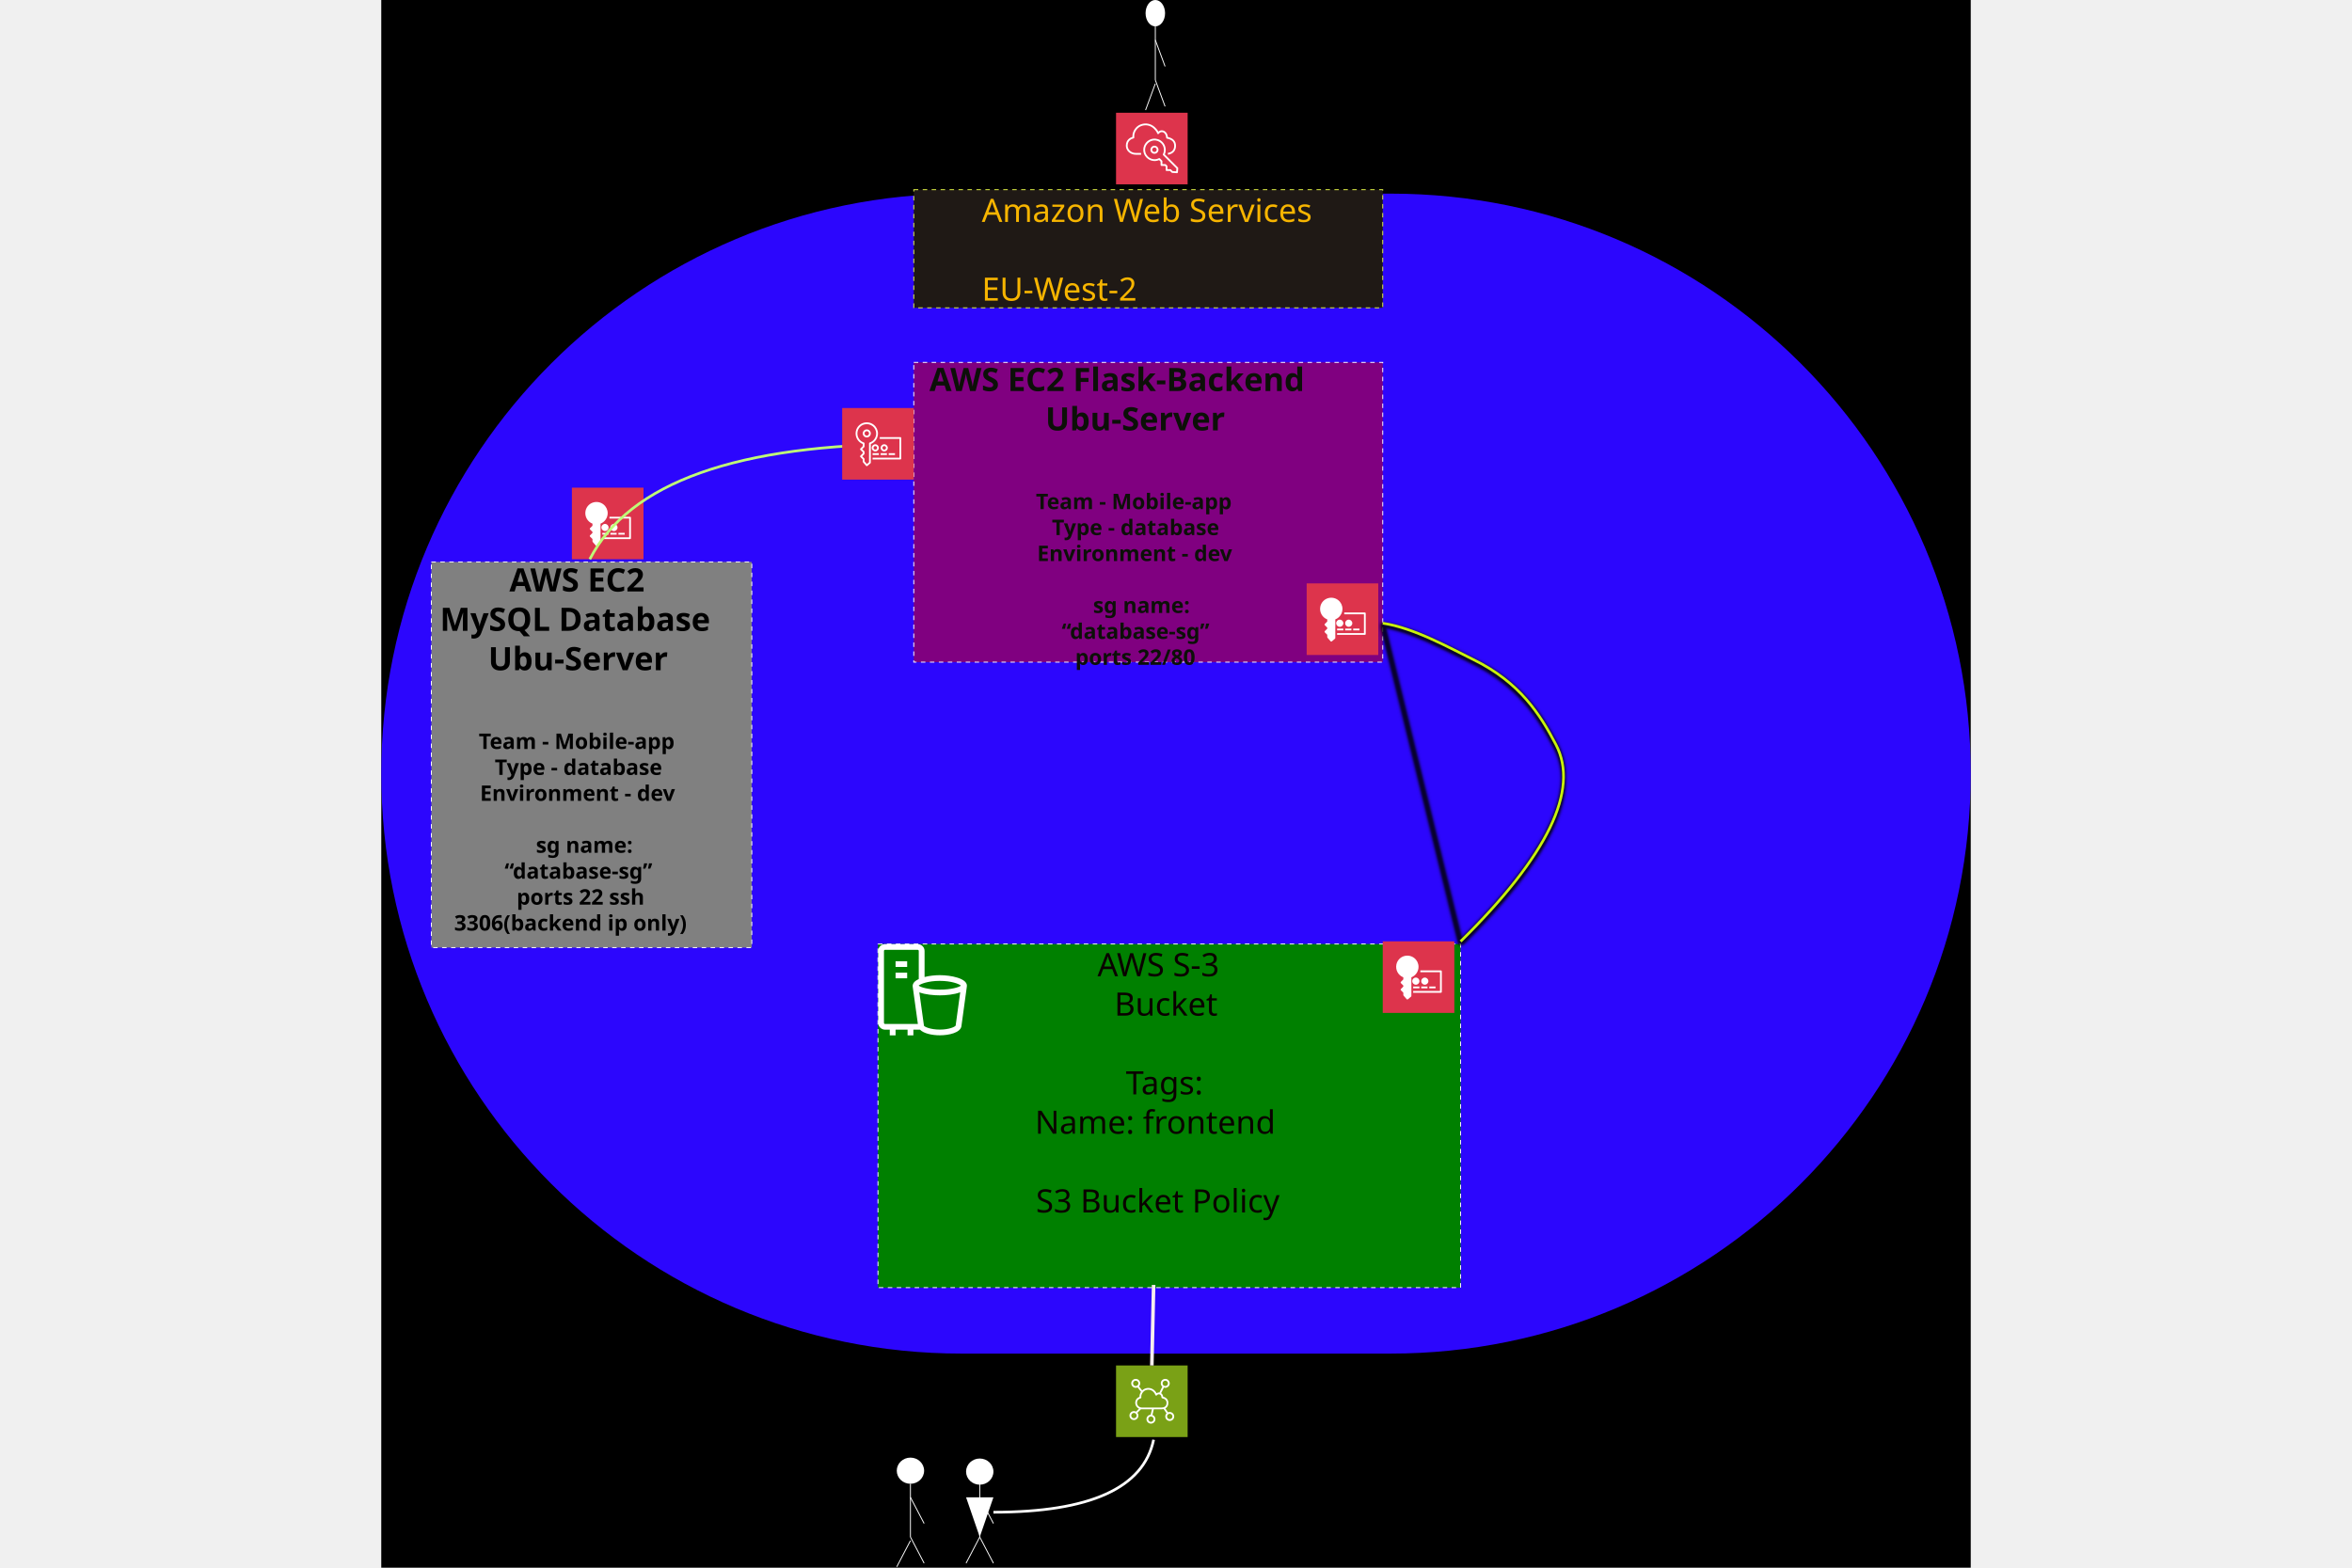
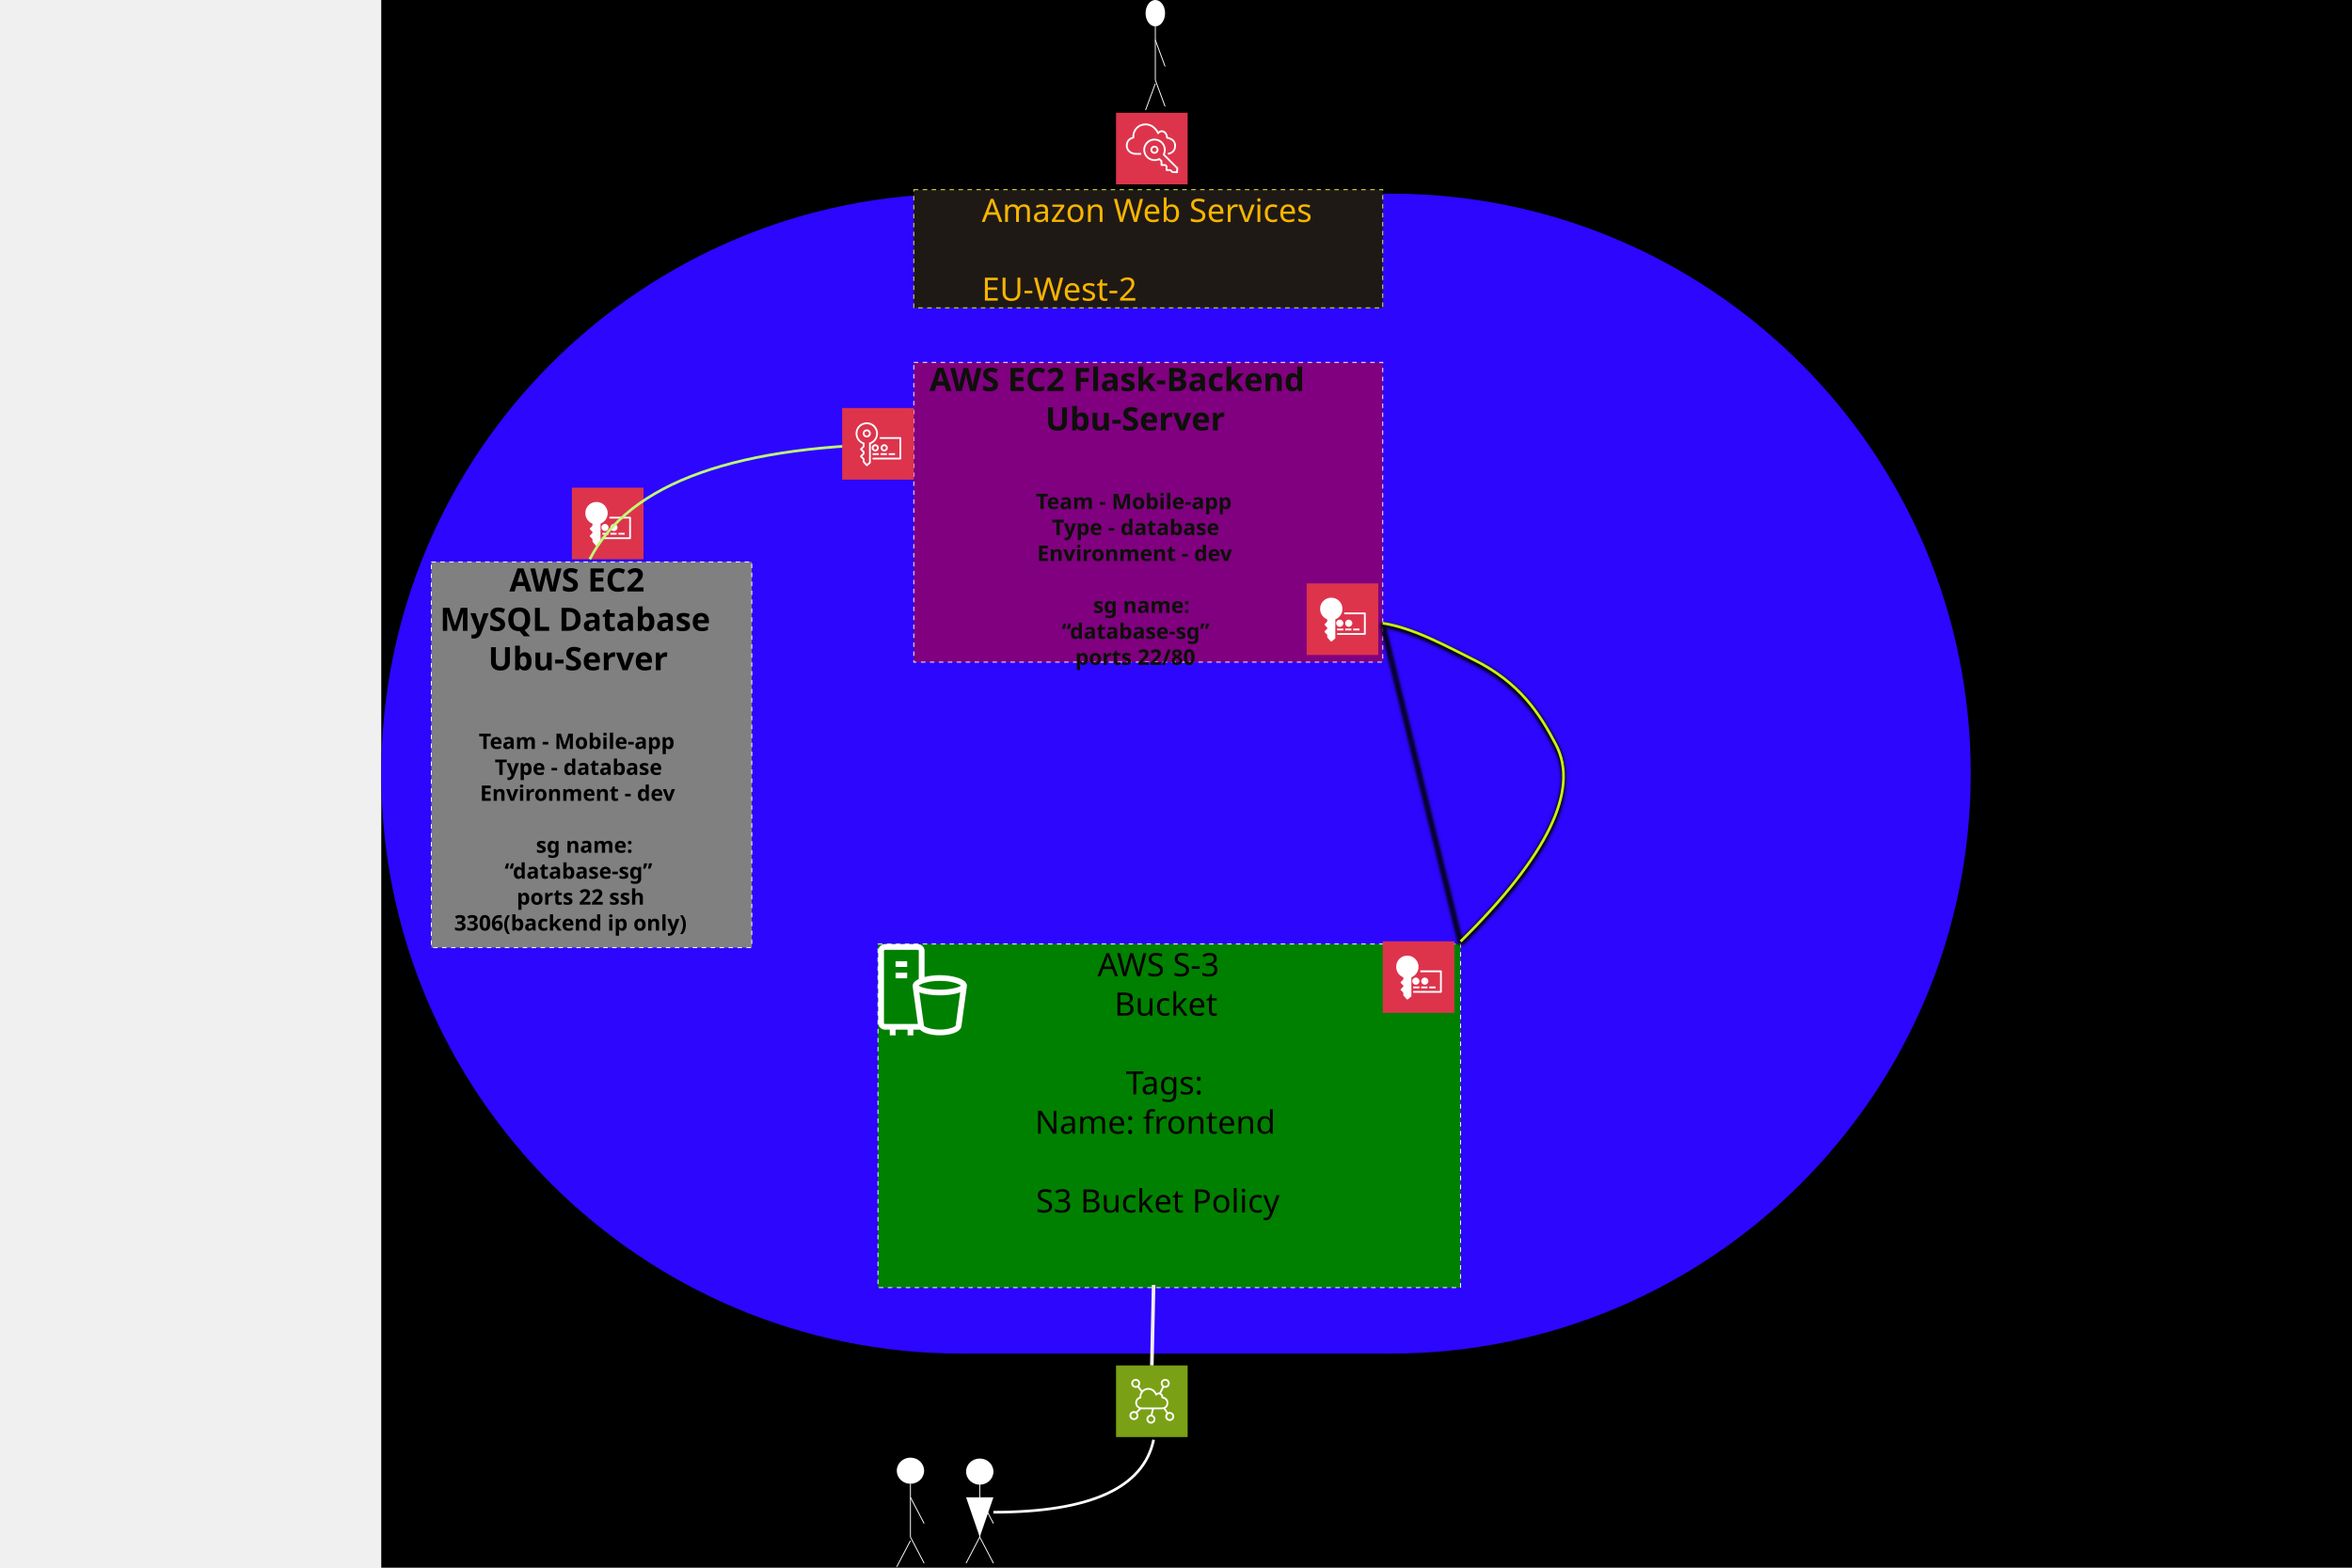
<svg xmlns="http://www.w3.org/2000/svg" xmlns:xlink="http://www.w3.org/1999/xlink" width="1200px" height="800px" viewBox="0 0 1776 1752" version="1.1">
-   <rect width="100%" height="100%" fill="black" />
+   <rect width="150%" height="100%" fill="black" />
  <defs>
    <path d="M1119,696.496 C1153.865,701.593 1194.661,724.599 1220.001,737 C1272.034,762.464 1294.532,797.821 1312.507,832.149 C1339.007,882.757 1303.504,956.075 1206,1052.102" id="path-1" />
    <filter x="-3.6%" y="-1.8%" width="107.8%" height="104.7%" filterUnits="objectBoundingBox" id="filter-2">
      <feMorphology radius="1.5" operator="dilate" in="SourceAlpha" result="shadowSpreadOuter1" />
      <feOffset dx="0" dy="2" in="shadowSpreadOuter1" result="shadowOffsetOuter1" />
      <feMorphology radius="1.5" operator="erode" in="SourceAlpha" result="shadowInner" />
      <feOffset dx="0" dy="2" in="shadowInner" result="shadowInner" />
      <feComposite in="shadowOffsetOuter1" in2="shadowInner" operator="out" result="shadowOffsetOuter1" />
      <feGaussianBlur stdDeviation="2" in="shadowOffsetOuter1" result="shadowBlurOuter1" />
      <feColorMatrix values="0 0 0 0 0   0 0 0 0 0   0 0 0 0 0  0 0 0 0.5 0" type="matrix" in="shadowBlurOuter1" result="shadowMatrixOuter1" />
      <feMorphology radius="1.5" operator="dilate" in="SourceAlpha" result="shadowSpreadOuter2" />
      <feOffset dx="0" dy="2" in="shadowSpreadOuter2" result="shadowOffsetOuter2" />
      <feMorphology radius="1.5" operator="erode" in="SourceAlpha" result="shadowInner" />
      <feOffset dx="0" dy="2" in="shadowInner" result="shadowInner" />
      <feComposite in="shadowOffsetOuter2" in2="shadowInner" operator="out" result="shadowOffsetOuter2" />
      <feGaussianBlur stdDeviation="2" in="shadowOffsetOuter2" result="shadowBlurOuter2" />
      <feColorMatrix values="0 0 0 0 0   0 0 0 0 0   0 0 0 0 0  0 0 0 0.5 0" type="matrix" in="shadowBlurOuter2" result="shadowMatrixOuter2" />
      <feMorphology radius="1.5" operator="dilate" in="SourceAlpha" result="shadowSpreadOuter3" />
      <feOffset dx="0" dy="2" in="shadowSpreadOuter3" result="shadowOffsetOuter3" />
      <feMorphology radius="1.5" operator="erode" in="SourceAlpha" result="shadowInner" />
      <feOffset dx="0" dy="2" in="shadowInner" result="shadowInner" />
      <feComposite in="shadowOffsetOuter3" in2="shadowInner" operator="out" result="shadowOffsetOuter3" />
      <feGaussianBlur stdDeviation="2" in="shadowOffsetOuter3" result="shadowBlurOuter3" />
      <feColorMatrix values="0 0 0 0 0   0 0 0 0 0   0 0 0 0 0  0 0 0 0.5 0" type="matrix" in="shadowBlurOuter3" result="shadowMatrixOuter3" />
      <feMerge>
        <feMergeNode in="shadowMatrixOuter1" />
        <feMergeNode in="shadowMatrixOuter2" />
        <feMergeNode in="shadowMatrixOuter3" />
      </feMerge>
    </filter>
  </defs>
  <g id="Page-1" stroke="none" stroke-width="1" fill="none" fill-rule="evenodd">
    <g id="Group">
      <rect id="cloud" fill="#2C06FD" fill-rule="nonzero" x="0" y="216.397" width="1776" height="1296.328" rx="648.164" />
      <g id="stickana" transform="translate(36, 212)">
        <g id="s-3" transform="translate(519, 843)">
          <path d="M0,0 L651,0 L651,384 L0,384 Z" id="Rectangle" stroke="#FFFFFF" fill="#008000" fill-rule="nonzero" stroke-dasharray="5,5" />
          <text id="AWS-S-3-Bucket-Tags:" fill="#090000" fill-rule="nonzero" font-family="Verdana" font-size="36" font-weight="normal">
            <tspan x="245.282" y="36">AWS S-3</tspan>
            <tspan x="264.1" y="80">Bucket</tspan>
            <tspan x="325.5" y="124" />
            <tspan x="276.94" y="168">Tags:</tspan>
            <tspan x="175.418" y="212"> Name: frontend</tspan>
            <tspan x="325.5" y="256" />
            <tspan x="176.446" y="300">S3 Bucket Policy</tspan>
          </text>
          <g id="Icon-Service/16/Amazon-S3-On-Outposts_16" transform="translate(0.2245, 0.1024)" fill="#FFFFFF">
            <path d="M92.441,46.41 C90.594,44.555 81.723,41.081 68.814,41.081 C55.996,41.081 47.157,44.517 45.239,46.378 C47.124,48.138 55.938,50.898 68.814,50.898 C81.684,50.898 90.49,48.15 92.441,46.41 L92.441,46.41 Z M91.67,53.831 C85.002,56.451 75.359,57.273 68.814,57.273 C62.275,57.273 52.646,56.451 46.003,53.932 L51.168,91.207 C51.635,92.342 58.283,95.536 68.853,95.536 C79.435,95.536 86.084,92.342 86.589,90.984 L91.67,53.831 Z M44.364,89.25 L38.596,47.685 L38.648,47.679 C38.603,47.462 38.538,46.99 38.525,46.882 C38.512,43.522 41.273,40.934 45.362,39.015 L45.362,7.644 C45.362,6.942 44.785,6.375 44.072,6.375 L7.776,6.375 C7.063,6.375 6.48,6.942 6.48,7.644 L6.48,87.981 C6.48,88.676 7.063,89.25 7.776,89.25 L44.364,89.25 Z M99.148,46.455 C99.148,46.595 99.135,46.742 99.116,46.882 L99.044,47.43 C99.018,47.513 98.973,47.589 98.947,47.672 L99.044,47.685 L92.966,92.068 C91.579,98.889 79.5,101.911 68.853,101.911 C60.234,101.911 50.779,99.89 46.736,95.625 L39.329,95.625 L39.329,102 L32.848,102 L32.848,95.625 L19.441,95.625 L19.441,102 L12.961,102 L12.961,95.625 L7.776,95.625 C3.486,95.625 -2.66453526e-15,92.195 -2.66453526e-15,87.981 L-2.66453526e-15,7.644 C-2.66453526e-15,3.43 3.486,0 7.776,0 L44.072,0 C48.356,0 51.842,3.43 51.842,7.644 L51.842,36.758 C57.273,35.362 63.5,34.706 68.814,34.706 C81.411,34.706 99.148,38.346 99.148,46.455 L99.148,46.455 Z M19.441,38.25 L32.401,38.25 L32.401,31.875 L19.441,31.875 L19.441,38.25 Z M19.441,25.5 L32.401,25.5 L32.401,19.125 L19.441,19.125 L19.441,25.5 Z" id="Fill-8" />
          </g>
        </g>
        <g id="backend" transform="translate(559, 189)" fill-rule="nonzero">
          <path d="M0,4 L524,4 L524,339 L0,339 Z" id="Rectangle" stroke="#FFFFFF" fill="#800080" stroke-dasharray="5,5" />
          <text id="Backend_EC2_Server" fill="#0C1008" font-family="Verdana-Bold, Verdana" font-size="36" font-weight="bold">
            <tspan x="17.462" y="36">AWS EC2 Flask-Backend </tspan>
            <tspan x="147.048" y="80">Ubu-Server</tspan>
            <tspan x="262" y="124" />
            <tspan x="136.445" y="168" font-size="24">Team - Mobile-app</tspan>
            <tspan x="154.305" y="197" font-size="24">Type - database</tspan>
            <tspan x="137.799" y="226" font-size="24">Environment - dev</tspan>
            <tspan x="262" y="255" font-size="24" />
            <tspan x="200.33" y="284" font-size="24">sg name:</tspan>
            <tspan x="165.25" y="313" font-size="24">“database-sg”</tspan>
            <tspan x="180.32" y="342" font-size="24">ports 22/80</tspan>
          </text>
        </g>
        <g id="AWS-eu-west-2" transform="translate(559, 0)" fill-rule="nonzero">
          <path d="M0,0 L524,0 L524,132 L0,132 Z" id="Rectangle" stroke="#E4F545" fill="#1F1915" stroke-dasharray="5,5" />
          <text id="Amazon-Web-Services" fill="#F7B500" font-family="Verdana" font-size="36" font-weight="normal">
            <tspan x="76" y="36">Amazon Web Services</tspan>
            <tspan x="76" y="80" />
            <tspan x="76" y="124">	    EU-West-2</tspan>
          </text>
        </g>
        <g id="database" transform="translate(0, 398)" fill-rule="nonzero">
          <path d="M20,18 L378,18 L378,449 L20,449 Z" id="Rectangle" stroke="#FFFFFF" fill="#808080" stroke-dasharray="5,5" />
          <text id="AWS-EC2-MySQL-Databa" fill="#000000" font-family="Verdana" font-size="15" font-weight="normal">
            <tspan x="198.5" y="15" />
            <tspan x="198.5" y="33">    </tspan>
            <tspan x="107.155" y="51" font-family="Verdana-Bold, Verdana" font-size="36" font-weight="bold">AWS EC2</tspan>
            <tspan x="29.583" y="95" font-family="Verdana-Bold, Verdana" font-size="36" font-weight="bold">MySQL Database</tspan>
            <tspan x="83.548" y="139" font-family="Verdana-Bold, Verdana" font-size="36" font-weight="bold">Ubu-Server</tspan>
            <tspan x="198.5" y="183" font-family="Verdana-Bold, Verdana" font-size="36" font-weight="bold" />
            <tspan x="72.945" y="227" font-family="Verdana-Bold, Verdana" font-size="24" font-weight="bold">Team - Mobile-app</tspan>
            <tspan x="90.805" y="256" font-family="Verdana-Bold, Verdana" font-size="24" font-weight="bold">Type - database</tspan>
            <tspan x="74.299" y="285" font-family="Verdana-Bold, Verdana" font-size="24" font-weight="bold">Environment - dev</tspan>
            <tspan x="198.5" y="314" font-family="Verdana-Bold, Verdana" font-size="24" font-weight="bold" />
            <tspan x="136.83" y="343" font-family="Verdana-Bold, Verdana" font-size="24" font-weight="bold">sg name:</tspan>
            <tspan x="101.75" y="372" font-family="Verdana-Bold, Verdana" font-size="24" font-weight="bold">“database-sg”</tspan>
            <tspan x="115.268" y="401" font-family="Verdana-Bold, Verdana" font-size="24" font-weight="bold">ports 22 ssh</tspan>
            <tspan x="45.512" y="430" font-family="Verdana-Bold, Verdana" font-size="24" font-weight="bold">3306(backend ip only)</tspan>
            <tspan x="351.488" y="430" font-family="Verdana-Bold, Verdana" font-size="36" font-weight="bold" />
            <tspan x="198.5" y="459" font-family="Verdana-Bold, Verdana" font-size="36" font-weight="bold" />
            <tspan x="198.5" y="503" font-family="Verdana-Bold, Verdana" font-size="36" font-weight="bold" />
          </text>
        </g>
        <g id="people" transform="translate(540, 1397)">
          <ellipse id="Oval" fill="#FFFFFF" fill-rule="nonzero" cx="15.283" cy="34.62" rx="15.283" ry="14.62" />
          <line x1="15.283" y1="49.24" x2="15.283" y2="108.727" id="Path" stroke="#FFFFFF" fill="#000000" fill-rule="nonzero" />
          <line x1="15.283" y1="112.76" x2="0" y2="142" id="Path" stroke="#FFFFFF" fill="#000000" fill-rule="nonzero" />
          <line x1="15.283" y1="108.727" x2="30.566" y2="137.967" id="Path" stroke="#FFFFFF" fill="#000000" fill-rule="nonzero" />
          <line x1="15.283" y1="64.364" x2="30.566" y2="93.603" id="male_arm" stroke="#FFFFFF" fill="#000000" fill-rule="nonzero" />
          <ellipse id="Oval" fill="#FFFFFF" fill-rule="nonzero" cx="92.717" cy="35.628" rx="15.283" ry="14.62" />
          <line x1="92.717" y1="49.24" x2="92.717" y2="108.727" id="Path" stroke="#FFFFFF" fill="#000000" fill-rule="nonzero" />
          <line x1="92.717" y1="108.727" x2="77.434" y2="137.967" id="Path" stroke="#FFFFFF" fill="#000000" fill-rule="nonzero" />
          <line x1="92.717" y1="108.727" x2="108" y2="137.967" id="Path" stroke="#FFFFFF" fill="#000000" fill-rule="nonzero" />
          <polygon id="Path" fill="#FFFFFF" fill-rule="nonzero" points="77.434 64.364 108 64.364 92.717 108.727" />
          <line x1="92.717" y1="64.364" x2="108" y2="93.603" id="female_arm" stroke="#FFFFFF" fill="#000000" fill-rule="nonzero" />
          <path d="M108,81 C216,81 275.667,54 287,0" id="Path-2" stroke="#FFFFFF" stroke-width="3" />
        </g>
      </g>
      <g id="people" transform="translate(854, 0)" fill-rule="nonzero">
        <ellipse id="Oval" fill="#FFFFFF" cx="10.896" cy="14.74" rx="10.896" ry="14.74" />
        <line x1="10.896" y1="29.479" x2="10.896" y2="89.455" id="Path" stroke="#FFFFFF" fill="#000000" />
        <line x1="10.896" y1="93.521" x2="0" y2="123" id="Path" stroke="#FFFFFF" fill="#000000" />
        <line x1="10.896" y1="89.455" x2="21.792" y2="118.934" id="Path" stroke="#FFFFFF" fill="#000000" />
        <line x1="10.896" y1="44.727" x2="21.792" y2="74.207" id="male_arm" stroke="#FFFFFF" fill="#000000" />
      </g>
      <g id="Icon-Architecture-BG/64/Internet-of-Things" transform="translate(821, 1526)" fill="#7AA116">
        <rect id="Rectangle" x="0" y="0" width="80" height="80" />
      </g>
      <path d="M881,1586 C879.346,1586 878,1584.654 878,1583 C878,1581.346 879.346,1580 881,1580 C882.654,1580 884,1581.346 884,1583 C884,1584.654 882.654,1586 881,1586 L881,1586 Z M849.912,1573 C847.012,1572.997 844.621,1570.891 844.469,1568.206 C844.462,1568.081 844.458,1567.953 844.458,1567.822 C844.458,1564.364 846.944,1563.203 848.462,1562.817 C848.924,1562.726 849.268,1562.317 849.268,1561.834 C849.268,1561.786 849.264,1561.737 849.257,1561.69 C849.221,1561.387 849.201,1561.08 849.201,1560.767 C849.201,1557.922 851.238,1554.86 853.838,1553.796 C858.374,1551.94 861.582,1554.378 862.752,1555.512 C863.703,1556.435 864.447,1557.616 864.961,1559.022 C865.087,1559.365 865.389,1559.612 865.75,1559.667 C866.108,1559.721 866.474,1559.576 866.695,1559.286 C867.401,1558.362 868.546,1557.974 869.601,1558.296 C870.873,1558.685 871.666,1559.957 871.775,1561.786 C871.803,1562.239 872.131,1562.617 872.576,1562.707 C875.815,1563.359 877.458,1565.098 877.458,1567.875 C877.458,1572.5 873.568,1573 871.896,1573 L849.912,1573 Z M863,1586 C863,1587.654 861.654,1589 860,1589 C858.346,1589 857,1587.654 857,1586 C857,1584.346 858.346,1583 860,1583 C861.654,1583 863,1584.346 863,1586 L863,1586 Z M841,1585 C839.346,1585 838,1583.654 838,1582 C838,1580.346 839.346,1579 841,1579 C842.654,1579 844,1580.346 844,1582 C844,1583.654 842.654,1585 841,1585 L841,1585 Z M840,1546 C840,1544.346 841.346,1543 843,1543 C844.654,1543 846,1544.346 846,1546 C846,1547.654 844.654,1549 843,1549 C841.346,1549 840,1547.654 840,1546 L840,1546 Z M876,1543 C877.654,1543 879,1544.346 879,1546 C879,1547.654 877.654,1549 876,1549 C874.346,1549 873,1547.654 873,1546 C873,1544.346 874.346,1543 876,1543 L876,1543 Z M881,1578 C880.329,1578 879.691,1578.137 879.106,1578.378 L876.131,1573.999 C878.047,1572.956 879.458,1571.028 879.458,1567.875 C879.458,1564.342 877.418,1561.892 873.692,1560.913 C873.424,1559.143 872.594,1557.751 871.361,1556.943 L874.456,1550.731 C874.945,1550.891 875.458,1551 876,1551 C878.757,1551 881,1548.757 881,1546 C881,1543.243 878.757,1541 876,1541 C873.243,1541 871,1543.243 871,1546 C871,1547.494 871.672,1548.822 872.715,1549.739 L869.479,1556.234 C868.343,1556.075 867.203,1556.341 866.256,1556.982 C865.695,1555.868 864.988,1554.895 864.145,1554.076 C861.119,1551.142 856.983,1550.346 853.08,1551.945 C852.023,1552.378 851.05,1553.051 850.211,1553.885 L846.664,1549.375 C847.486,1548.484 848,1547.305 848,1546 C848,1543.243 845.757,1541 843,1541 C840.243,1541 838,1543.243 838,1546 C838,1548.757 840.243,1551 843,1551 C843.73,1551 844.419,1550.834 845.045,1550.552 L848.909,1555.464 C847.844,1557.048 847.201,1558.924 847.201,1560.767 C847.201,1560.879 847.203,1560.993 847.207,1561.107 C844.216,1562.155 842.458,1564.612 842.458,1567.822 C842.458,1567.99 842.464,1568.154 842.473,1568.317 C842.622,1570.964 844.303,1573.202 846.674,1574.29 L843.338,1577.607 C842.637,1577.232 841.849,1577 841,1577 C838.243,1577 836,1579.243 836,1582 C836,1584.757 838.243,1587 841,1587 C843.757,1587 846,1584.757 846,1582 C846,1580.819 845.571,1579.747 844.884,1578.891 L848.873,1574.923 C849.213,1574.968 849.559,1575 849.911,1575 L861.137,1575 L859.676,1581.033 C857.072,1581.204 855,1583.354 855,1586 C855,1588.757 857.243,1591 860,1591 C862.757,1591 865,1588.757 865,1586 C865,1583.83 863.603,1581.998 861.666,1581.307 L863.194,1575 L871.896,1575 C872.669,1575 873.452,1574.91 874.208,1574.729 L877.445,1579.491 C876.554,1580.395 876,1581.633 876,1583 C876,1585.757 878.243,1588 881,1588 C883.757,1588 886,1585.757 886,1583 C886,1580.243 883.757,1578 881,1578 L881,1578 Z" id="AWS-IoT-1-Click_Icon_64_Squid" fill="#FFFFFF" />
      <line x1="861" y1="1526" x2="863" y2="1436" id="Path-4" stroke="#F8EEEE" stroke-width="4" />
      <g id="Icon-Architecture-BG/64/Security-Identity-Compliance" transform="translate(213, 545)" fill="#DD344C">
        <rect id="Rectangle" x="0" y="0" width="80" height="80" />
      </g>
      <polygon id="Path" fill="#FFFFFF" points="264.997 597.496 271.997 597.496 271.997 595.496 264.997 595.496" />
      <polygon id="Path" fill="#FFFFFF" points="255.997 597.496 262.997 597.496 262.997 595.496 255.997 595.496" />
      <polygon id="Path" fill="#FFFFFF" points="246.997 597.496 253.997 597.496 253.997 595.496 246.997 595.496" />
      <path d="M257.997,589.496 C257.997,588.393 258.895,587.496 259.997,587.496 C261.1,587.496 261.997,588.393 261.997,589.496 C261.997,590.599 261.1,591.496 259.997,591.496 C258.895,591.496 257.997,590.599 257.997,589.496 L257.997,589.496 Z" id="Path" fill="#FFFFFF" />
      <path d="M263.997,589.496 C263.997,587.29 262.204,585.496 259.997,585.496 C257.791,585.496 255.997,587.29 255.997,589.496 C255.997,591.702 257.791,593.496 259.997,593.496 C262.204,593.496 263.997,591.702 263.997,589.496 L263.997,589.496 Z" id="Path" fill="#FFFFFF" />
      <path d="M249.997,587.496 C251.1,587.496 251.997,588.393 251.997,589.496 C251.997,590.599 251.1,591.496 249.997,591.496 C248.895,591.496 247.997,590.599 247.997,589.496 C247.997,588.393 248.895,587.496 249.997,587.496 L249.997,587.496 Z" id="Path" fill="#FFFFFF" />
      <path d="M249.997,593.496 C252.204,593.496 253.997,591.702 253.997,589.496 C253.997,587.29 252.204,585.496 249.997,585.496 C247.791,585.496 245.997,587.29 245.997,589.496 C245.997,591.702 247.791,593.496 249.997,593.496 L249.997,593.496 Z" id="Path" fill="#FFFFFF" />
      <path d="M278.997,578.496 L278.997,601.496 C278.997,602.048 278.55,602.496 277.997,602.496 L246.997,602.496 L246.997,600.496 L276.997,600.496 L276.997,579.496 L254.997,579.496 L254.997,577.496 L277.997,577.496 C278.55,577.496 278.997,577.944 278.997,578.496 L278.997,578.496 Z" id="Path" fill="#FFFFFF" />
      <path d="M243.696,583.543 C243.28,583.674 242.997,584.06 242.997,584.496 L242.997,605.536 L240.598,607.593 L237.997,604.62 L237.997,601.996 C237.997,601.731 237.892,601.476 237.704,601.289 L235.412,598.996 L237.704,596.703 C237.892,596.516 237.997,596.261 237.997,595.996 L237.997,593.996 C237.997,593.731 237.892,593.476 237.704,593.289 L235.412,590.996 L237.704,588.703 C237.892,588.516 237.997,588.261 237.997,587.996 L237.997,584.506 C237.997,584.07 237.715,583.684 237.299,583.553 C232.157,581.923 229.117,576.634 230.23,571.249 C231.032,567.369 234.016,564.258 237.831,563.323 C241.08,562.526 244.412,563.223 246.972,565.23 C249.53,567.237 250.997,570.25 250.997,573.496 C250.997,578.049 247.995,582.181 243.696,583.543 L243.696,583.543 Z" id="Path" fill="#FFFFFF" />
      <path d="M252.997,573.496 C252.997,569.632 251.251,566.045 248.206,563.656 C245.161,561.267 241.209,560.436 237.355,561.381 C232.794,562.498 229.229,566.213 228.271,570.844 L228.271,570.845 C227.001,576.99 230.3,583.034 235.997,585.215 L235.997,587.582 L233.29,590.289 C232.9,590.68 232.9,591.312 233.29,591.703 L235.997,594.41 L235.997,595.582 L233.29,598.289 C232.9,598.68 232.9,599.312 233.29,599.703 L235.997,602.41 L235.997,604.996 C235.997,605.238 236.085,605.472 236.245,605.655 L239.745,609.655 C239.943,609.88 240.219,609.996 240.497,609.996 C240.728,609.996 240.959,609.917 241.148,609.755 L244.648,606.755 C244.87,606.565 244.997,606.288 244.997,605.996 L244.997,585.204 C249.743,583.372 252.997,578.662 252.997,573.496 L252.997,573.496 Z" id="Path" fill="#FFFFFF" />
      <path d="M240.497,575.866 C239.119,575.866 237.997,574.745 237.997,573.366 C237.997,571.988 239.119,570.866 240.497,570.866 C241.876,570.866 242.997,571.988 242.997,573.366 C242.997,574.745 241.876,575.866 240.497,575.866 L240.497,575.866 Z" id="Path" fill="#FFFFFF" />
      <path d="M240.497,568.866 C238.016,568.866 235.997,570.885 235.997,573.366 C235.997,575.848 238.016,577.866 240.497,577.866 C242.979,577.866 244.997,575.848 244.997,573.366 C244.997,570.885 242.979,568.866 240.497,568.866 L240.497,568.866 Z" id="Path" fill="#FFFFFF" />
      <path d="M595,496.194 C397.825,496.194 277.158,539.129 233,625" id="Path-5" stroke="#BFFB77" stroke-width="3" />
      <g id="Icon-Architecture-BG/64/Security-Identity-Compliance" transform="translate(515, 456)" fill="#DD344C">
        <rect id="Rectangle" x="0" y="0" width="80" height="80" />
      </g>
      <path d="M566.997,508.496 L573.997,508.496 L573.997,506.496 L566.997,506.496 L566.997,508.496 Z M557.997,508.496 L564.997,508.496 L564.997,506.496 L557.997,506.496 L557.997,508.496 Z M548.997,508.496 L555.997,508.496 L555.997,506.496 L548.997,506.496 L548.997,508.496 Z M559.997,500.496 C559.997,499.393 560.895,498.496 561.997,498.496 C563.1,498.496 563.997,499.393 563.997,500.496 C563.997,501.599 563.1,502.496 561.997,502.496 C560.895,502.496 559.997,501.599 559.997,500.496 L559.997,500.496 Z M565.997,500.496 C565.997,498.29 564.204,496.496 561.997,496.496 C559.791,496.496 557.997,498.29 557.997,500.496 C557.997,502.702 559.791,504.496 561.997,504.496 C564.204,504.496 565.997,502.702 565.997,500.496 L565.997,500.496 Z M551.997,498.496 C553.1,498.496 553.997,499.393 553.997,500.496 C553.997,501.599 553.1,502.496 551.997,502.496 C550.895,502.496 549.997,501.599 549.997,500.496 C549.997,499.393 550.895,498.496 551.997,498.496 L551.997,498.496 Z M551.997,504.496 C554.204,504.496 555.997,502.702 555.997,500.496 C555.997,498.29 554.204,496.496 551.997,496.496 C549.791,496.496 547.997,498.29 547.997,500.496 C547.997,502.702 549.791,504.496 551.997,504.496 L551.997,504.496 Z M580.997,489.496 L580.997,512.496 C580.997,513.048 580.55,513.496 579.997,513.496 L548.997,513.496 L548.997,511.496 L578.997,511.496 L578.997,490.496 L556.997,490.496 L556.997,488.496 L579.997,488.496 C580.55,488.496 580.997,488.944 580.997,489.496 L580.997,489.496 Z M545.696,494.543 C545.28,494.674 544.997,495.06 544.997,495.496 L544.997,516.536 L542.598,518.593 L539.997,515.62 L539.997,512.996 C539.997,512.731 539.892,512.476 539.704,512.289 L537.412,509.996 L539.704,507.703 C539.892,507.516 539.997,507.261 539.997,506.996 L539.997,504.996 C539.997,504.731 539.892,504.476 539.704,504.289 L537.412,501.996 L539.704,499.703 C539.892,499.516 539.997,499.261 539.997,498.996 L539.997,495.506 C539.997,495.07 539.715,494.684 539.299,494.553 C534.157,492.923 531.117,487.634 532.23,482.249 C533.032,478.369 536.016,475.258 539.831,474.323 C543.08,473.526 546.412,474.223 548.972,476.23 C551.53,478.237 552.997,481.25 552.997,484.496 C552.997,489.049 549.995,493.181 545.696,494.543 L545.696,494.543 Z M554.997,484.496 C554.997,480.632 553.251,477.045 550.206,474.656 C547.161,472.267 543.209,471.436 539.355,472.381 C534.794,473.498 531.229,477.213 530.271,481.844 L530.271,481.845 C529.001,487.99 532.3,494.034 537.997,496.215 L537.997,498.582 L535.29,501.289 C534.9,501.68 534.9,502.312 535.29,502.703 L537.997,505.41 L537.997,506.582 L535.29,509.289 C534.9,509.68 534.9,510.312 535.29,510.703 L537.997,513.41 L537.997,515.996 C537.997,516.238 538.085,516.472 538.245,516.655 L541.745,520.655 C541.943,520.88 542.219,520.996 542.497,520.996 C542.728,520.996 542.959,520.917 543.148,520.755 L546.648,517.755 C546.87,517.565 546.997,517.288 546.997,516.996 L546.997,496.204 C551.743,494.372 554.997,489.662 554.997,484.496 L554.997,484.496 Z M542.497,486.866 C541.119,486.866 539.997,485.745 539.997,484.366 C539.997,482.988 541.119,481.866 542.497,481.866 C543.876,481.866 544.997,482.988 544.997,484.366 C544.997,485.745 543.876,486.866 542.497,486.866 L542.497,486.866 Z M542.497,479.866 C540.016,479.866 537.997,481.885 537.997,484.366 C537.997,486.848 540.016,488.866 542.497,488.866 C544.979,488.866 546.997,486.848 546.997,484.366 C546.997,481.885 544.979,479.866 542.497,479.866 L542.497,479.866 Z" id="AWS-Key-Management-Service_Icon_64_Squid" fill="#FFFFFF" />
      <g id="Icon-Architecture-BG/64/Security-Identity-Compliance" transform="translate(1119, 1052)" fill="#DD344C">
        <rect id="Rectangle" x="0" y="0" width="80" height="80" />
      </g>
      <polygon id="Path" fill="#FFFFFF" points="1170.997 1104.496 1177.997 1104.496 1177.997 1102.496 1170.997 1102.496" />
      <polygon id="Path" fill="#FFFFFF" points="1161.997 1104.496 1168.997 1104.496 1168.997 1102.496 1161.997 1102.496" />
      <polygon id="Path" fill="#FFFFFF" points="1152.997 1104.496 1159.997 1104.496 1159.997 1102.496 1152.997 1102.496" />
      <path d="M1163.997,1096.496 C1163.997,1095.393 1164.895,1094.496 1165.997,1094.496 C1167.1,1094.496 1167.997,1095.393 1167.997,1096.496 C1167.997,1097.599 1167.1,1098.496 1165.997,1098.496 C1164.895,1098.496 1163.997,1097.599 1163.997,1096.496 L1163.997,1096.496 Z" id="Path" fill="#FFFFFF" />
      <path d="M1169.997,1096.496 C1169.997,1094.29 1168.204,1092.496 1165.997,1092.496 C1163.791,1092.496 1161.997,1094.29 1161.997,1096.496 C1161.997,1098.702 1163.791,1100.496 1165.997,1100.496 C1168.204,1100.496 1169.997,1098.702 1169.997,1096.496 L1169.997,1096.496 Z" id="Path" fill="#FFFFFF" />
      <path d="M1155.997,1094.496 C1157.1,1094.496 1157.997,1095.393 1157.997,1096.496 C1157.997,1097.599 1157.1,1098.496 1155.997,1098.496 C1154.895,1098.496 1153.997,1097.599 1153.997,1096.496 C1153.997,1095.393 1154.895,1094.496 1155.997,1094.496 L1155.997,1094.496 Z" id="Path" fill="#FFFFFF" />
      <path d="M1155.997,1100.496 C1158.204,1100.496 1159.997,1098.702 1159.997,1096.496 C1159.997,1094.29 1158.204,1092.496 1155.997,1092.496 C1153.791,1092.496 1151.997,1094.29 1151.997,1096.496 C1151.997,1098.702 1153.791,1100.496 1155.997,1100.496 L1155.997,1100.496 Z" id="Path" fill="#FFFFFF" />
      <path d="M1184.997,1085.496 L1184.997,1108.496 C1184.997,1109.048 1184.55,1109.496 1183.997,1109.496 L1152.997,1109.496 L1152.997,1107.496 L1182.997,1107.496 L1182.997,1086.496 L1160.997,1086.496 L1160.997,1084.496 L1183.997,1084.496 C1184.55,1084.496 1184.997,1084.944 1184.997,1085.496 L1184.997,1085.496 Z" id="Path" fill="#FFFFFF" />
      <path d="M1149.696,1090.543 C1149.28,1090.674 1148.997,1091.06 1148.997,1091.496 L1148.997,1112.536 L1146.598,1114.593 L1143.997,1111.62 L1143.997,1108.996 C1143.997,1108.731 1143.892,1108.476 1143.704,1108.289 L1141.412,1105.996 L1143.704,1103.703 C1143.892,1103.516 1143.997,1103.261 1143.997,1102.996 L1143.997,1100.996 C1143.997,1100.731 1143.892,1100.476 1143.704,1100.289 L1141.412,1097.996 L1143.704,1095.703 C1143.892,1095.516 1143.997,1095.261 1143.997,1094.996 L1143.997,1091.506 C1143.997,1091.07 1143.715,1090.684 1143.299,1090.553 C1138.157,1088.923 1135.117,1083.634 1136.23,1078.249 C1137.032,1074.369 1140.016,1071.258 1143.831,1070.323 C1147.08,1069.526 1150.412,1070.223 1152.972,1072.23 C1155.53,1074.237 1156.997,1077.25 1156.997,1080.496 C1156.997,1085.049 1153.995,1089.181 1149.696,1090.543 L1149.696,1090.543 Z" id="Path" fill="#FFFFFF" />
      <path d="M1158.997,1080.496 C1158.997,1076.632 1157.251,1073.045 1154.206,1070.656 C1151.161,1068.267 1147.209,1067.436 1143.355,1068.381 C1138.794,1069.498 1135.229,1073.213 1134.271,1077.844 L1134.271,1077.845 C1133.001,1083.99 1136.3,1090.034 1141.997,1092.215 L1141.997,1094.582 L1139.29,1097.289 C1138.9,1097.68 1138.9,1098.312 1139.29,1098.703 L1141.997,1101.41 L1141.997,1102.582 L1139.29,1105.289 C1138.9,1105.68 1138.9,1106.312 1139.29,1106.703 L1141.997,1109.41 L1141.997,1111.996 C1141.997,1112.238 1142.085,1112.472 1142.245,1112.655 L1145.745,1116.655 C1145.943,1116.88 1146.219,1116.996 1146.497,1116.996 C1146.728,1116.996 1146.959,1116.917 1147.148,1116.755 L1150.648,1113.755 C1150.87,1113.565 1150.997,1113.288 1150.997,1112.996 L1150.997,1092.204 C1155.743,1090.372 1158.997,1085.662 1158.997,1080.496 L1158.997,1080.496 Z" id="Path" fill="#FFFFFF" />
      <path d="M1146.497,1082.866 C1145.119,1082.866 1143.997,1081.745 1143.997,1080.366 C1143.997,1078.988 1145.119,1077.866 1146.497,1077.866 C1147.876,1077.866 1148.997,1078.988 1148.997,1080.366 C1148.997,1081.745 1147.876,1082.866 1146.497,1082.866 L1146.497,1082.866 Z" id="Path" fill="#FFFFFF" />
      <path d="M1146.497,1075.866 C1144.016,1075.866 1141.997,1077.885 1141.997,1080.366 C1141.997,1082.848 1144.016,1084.866 1146.497,1084.866 C1148.979,1084.866 1150.997,1082.848 1150.997,1080.366 C1150.997,1077.885 1148.979,1075.866 1146.497,1075.866 L1146.497,1075.866 Z" id="Path" fill="#FFFFFF" />
      <g id="Path-3">
        <use fill="black" fill-opacity="1" filter="url(#filter-2)" xlink:href="#path-1" />
        <use stroke="#C9F30B" stroke-width="3" xlink:href="#path-1" />
      </g>
      <g id="Icon-Architecture-BG/64/Security-Identity-Compliance" transform="translate(821, 126)" fill="#DD344C">
        <rect id="Rectangle" x="0" y="0" width="80" height="80" />
      </g>
      <path d="M888.438,188.325 L873.56,173.447 C873.251,173.139 873.178,172.666 873.379,172.28 C875.457,168.277 874.659,163.232 871.439,160.012 C869.143,157.716 865.972,156.625 862.748,157.013 C859.518,157.404 856.67,159.268 854.936,162.129 C852.898,165.488 852.989,169.797 855.166,173.108 C858.187,177.703 864.076,179.292 868.864,176.809 C869.251,176.609 869.722,176.681 870.032,176.99 L872.5,179.458 C872.687,179.645 872.792,179.9 872.792,180.165 L872.792,183.408 L876.035,183.408 C876.299,183.408 876.554,183.513 876.742,183.7 L878.157,185.114 C878.344,185.302 878.45,185.556 878.45,185.822 L878.45,189.064 L881.692,189.064 C881.958,189.064 882.211,189.17 882.399,189.357 L884.254,191.213 L888.196,191.476 L888.438,188.325 Z M890.467,188.02 L890.114,192.616 C890.074,193.14 889.636,193.539 889.118,193.539 C889.095,193.539 889.073,193.539 889.05,193.537 L883.747,193.183 C883.504,193.167 883.277,193.064 883.106,192.893 L881.278,191.064 L877.45,191.064 C876.897,191.064 876.45,190.617 876.45,190.064 L876.45,186.236 L875.621,185.408 L871.792,185.408 C871.24,185.408 870.792,184.96 870.792,184.408 L870.792,180.579 L869.12,178.906 C863.546,181.392 856.941,179.45 853.494,174.207 C850.896,170.255 850.791,165.107 853.225,161.092 C855.281,157.702 858.665,155.492 862.507,155.028 C866.349,154.566 870.12,155.865 872.853,158.598 C876.506,162.251 877.536,167.884 875.475,172.534 L890.177,187.236 C890.383,187.443 890.49,187.729 890.467,188.02 L890.467,188.02 Z M866.423,167.346 C866.423,166.678 866.163,166.05 865.69,165.578 C865.217,165.105 864.589,164.845 863.922,164.845 C863.255,164.845 862.627,165.105 862.155,165.577 C861.18,166.552 861.18,168.138 862.155,169.113 C863.129,170.088 864.715,170.088 865.69,169.113 L865.69,169.113 C866.163,168.64 866.423,168.013 866.423,167.346 L866.423,167.346 Z M867.104,164.163 C867.955,165.013 868.423,166.143 868.423,167.346 C868.423,168.547 867.955,169.677 867.104,170.527 L867.104,170.528 C866.227,171.405 865.075,171.843 863.922,171.843 C862.77,171.843 861.618,171.405 860.741,170.527 C858.987,168.772 858.987,165.917 860.741,164.163 C861.59,163.313 862.72,162.845 863.922,162.845 C865.125,162.845 866.254,163.313 867.104,164.163 L867.104,164.163 Z M843.001,170.922 L849,170.922 L849,172.922 L843,172.922 C837.146,172.909 832.326,168.757 832.024,163.468 C832.011,163.218 832,162.987 832,162.755 C832,156.231 836.627,153.806 839.351,152.945 C839.333,152.657 839.324,152.366 839.324,152.07 C839.324,146.72 843.081,141.182 848.063,139.189 C853.87,136.845 860.028,138.011 864.526,142.307 C865.713,143.427 867.231,145.101 868.295,147.142 C869.431,146.144 870.714,145.655 872.183,145.655 C875.086,145.655 878.34,147.991 878.931,153.097 C884.95,154.472 888,157.775 888,162.922 C888,168.349 884.778,171.99 879.161,172.909 L878.838,170.935 C882.105,170.401 886,168.576 886,162.922 C886,158.541 883.397,155.993 877.808,154.904 C877.361,154.816 877.029,154.437 877.001,153.982 C876.777,150.257 874.795,147.655 872.183,147.655 C870.848,147.655 869.801,148.235 868.789,149.536 C868.566,149.822 868.209,149.964 867.848,149.911 C867.491,149.856 867.19,149.612 867.063,149.273 C866.191,146.943 864.454,144.988 863.15,143.758 C859.231,140.016 853.872,139.004 848.808,141.045 C844.61,142.724 841.324,147.567 841.324,152.07 C841.324,152.575 841.354,153.061 841.417,153.555 C841.421,153.592 841.423,153.63 841.424,153.668 L841.424,153.67 L841.424,153.672 L841.424,153.674 L841.424,153.676 L841.424,153.676 L841.424,153.678 L841.424,153.678 L841.424,153.679 L841.424,153.68 L841.424,153.682 C841.424,154.187 841.05,154.609 840.564,154.678 C838.065,155.312 834,157.198 834,162.755 C834,162.952 834.01,163.149 834.02,163.338 C834.262,167.587 838.208,170.912 843.001,170.922 L843.001,170.922 Z" id="AWS-IAM-Identity-Center_Icon_64_Squid" fill="#FFFFFF" />
      <g id="Icon-Architecture-BG/64/Security-Identity-Compliance" transform="translate(1034, 652)" fill="#DD344C">
        <rect id="Rectangle" x="0" y="0" width="80" height="80" />
      </g>
      <polygon id="Path" fill="#FFFFFF" points="1085.997 704.496 1092.997 704.496 1092.997 702.496 1085.997 702.496" />
      <polygon id="Path" fill="#FFFFFF" points="1076.997 704.496 1083.997 704.496 1083.997 702.496 1076.997 702.496" />
      <polygon id="Path" fill="#FFFFFF" points="1067.997 704.496 1074.997 704.496 1074.997 702.496 1067.997 702.496" />
      <path d="M1078.997,696.496 C1078.997,695.393 1079.895,694.496 1080.997,694.496 C1082.1,694.496 1082.997,695.393 1082.997,696.496 C1082.997,697.599 1082.1,698.496 1080.997,698.496 C1079.895,698.496 1078.997,697.599 1078.997,696.496 L1078.997,696.496 Z" id="Path" fill="#FFFFFF" />
      <path d="M1084.997,696.496 C1084.997,694.29 1083.204,692.496 1080.997,692.496 C1078.791,692.496 1076.997,694.29 1076.997,696.496 C1076.997,698.702 1078.791,700.496 1080.997,700.496 C1083.204,700.496 1084.997,698.702 1084.997,696.496 L1084.997,696.496 Z" id="Path" fill="#FFFFFF" />
      <path d="M1070.997,694.496 C1072.1,694.496 1072.997,695.393 1072.997,696.496 C1072.997,697.599 1072.1,698.496 1070.997,698.496 C1069.895,698.496 1068.997,697.599 1068.997,696.496 C1068.997,695.393 1069.895,694.496 1070.997,694.496 L1070.997,694.496 Z" id="Path" fill="#FFFFFF" />
      <path d="M1070.997,700.496 C1073.204,700.496 1074.997,698.702 1074.997,696.496 C1074.997,694.29 1073.204,692.496 1070.997,692.496 C1068.791,692.496 1066.997,694.29 1066.997,696.496 C1066.997,698.702 1068.791,700.496 1070.997,700.496 L1070.997,700.496 Z" id="Path" fill="#FFFFFF" />
      <path d="M1099.997,685.496 L1099.997,708.496 C1099.997,709.048 1099.55,709.496 1098.997,709.496 L1067.997,709.496 L1067.997,707.496 L1097.997,707.496 L1097.997,686.496 L1075.997,686.496 L1075.997,684.496 L1098.997,684.496 C1099.55,684.496 1099.997,684.944 1099.997,685.496 L1099.997,685.496 Z" id="Path" fill="#FFFFFF" />
      <path d="M1064.696,690.543 C1064.28,690.674 1063.997,691.06 1063.997,691.496 L1063.997,712.536 L1061.598,714.593 L1058.997,711.62 L1058.997,708.996 C1058.997,708.731 1058.892,708.476 1058.704,708.289 L1056.412,705.996 L1058.704,703.703 C1058.892,703.516 1058.997,703.261 1058.997,702.996 L1058.997,700.996 C1058.997,700.731 1058.892,700.476 1058.704,700.289 L1056.412,697.996 L1058.704,695.703 C1058.892,695.516 1058.997,695.261 1058.997,694.996 L1058.997,691.506 C1058.997,691.07 1058.715,690.684 1058.299,690.553 C1053.157,688.923 1050.117,683.634 1051.23,678.249 C1052.032,674.369 1055.016,671.258 1058.831,670.323 C1062.08,669.526 1065.412,670.223 1067.972,672.23 C1070.53,674.237 1071.997,677.25 1071.997,680.496 C1071.997,685.049 1068.995,689.181 1064.696,690.543 L1064.696,690.543 Z" id="Path" fill="#FFFFFF" />
      <path d="M1073.997,680.496 C1073.997,676.632 1072.251,673.045 1069.206,670.656 C1066.161,668.267 1062.209,667.436 1058.355,668.381 C1053.794,669.498 1050.229,673.213 1049.271,677.844 L1049.271,677.845 C1048.001,683.99 1051.3,690.034 1056.997,692.215 L1056.997,694.582 L1054.29,697.289 C1053.9,697.68 1053.9,698.312 1054.29,698.703 L1056.997,701.41 L1056.997,702.582 L1054.29,705.289 C1053.9,705.68 1053.9,706.312 1054.29,706.703 L1056.997,709.41 L1056.997,711.996 C1056.997,712.238 1057.085,712.472 1057.245,712.655 L1060.745,716.655 C1060.943,716.88 1061.219,716.996 1061.497,716.996 C1061.728,716.996 1061.959,716.917 1062.148,716.755 L1065.648,713.755 C1065.87,713.565 1065.997,713.288 1065.997,712.996 L1065.997,692.204 C1070.743,690.372 1073.997,685.662 1073.997,680.496 L1073.997,680.496 Z" id="Path" fill="#FFFFFF" />
      <path d="M1061.497,682.866 C1060.119,682.866 1058.997,681.745 1058.997,680.366 C1058.997,678.988 1060.119,677.866 1061.497,677.866 C1062.876,677.866 1063.997,678.988 1063.997,680.366 C1063.997,681.745 1062.876,682.866 1061.497,682.866 L1061.497,682.866 Z" id="Path" fill="#FFFFFF" />
      <path d="M1061.497,675.866 C1059.016,675.866 1056.997,677.885 1056.997,680.366 C1056.997,682.848 1059.016,684.866 1061.497,684.866 C1063.979,684.866 1065.997,682.848 1065.997,680.366 C1065.997,677.885 1063.979,675.866 1061.497,675.866 L1061.497,675.866 Z" id="Path" fill="#FFFFFF" />
    </g>
  </g>
</svg>
